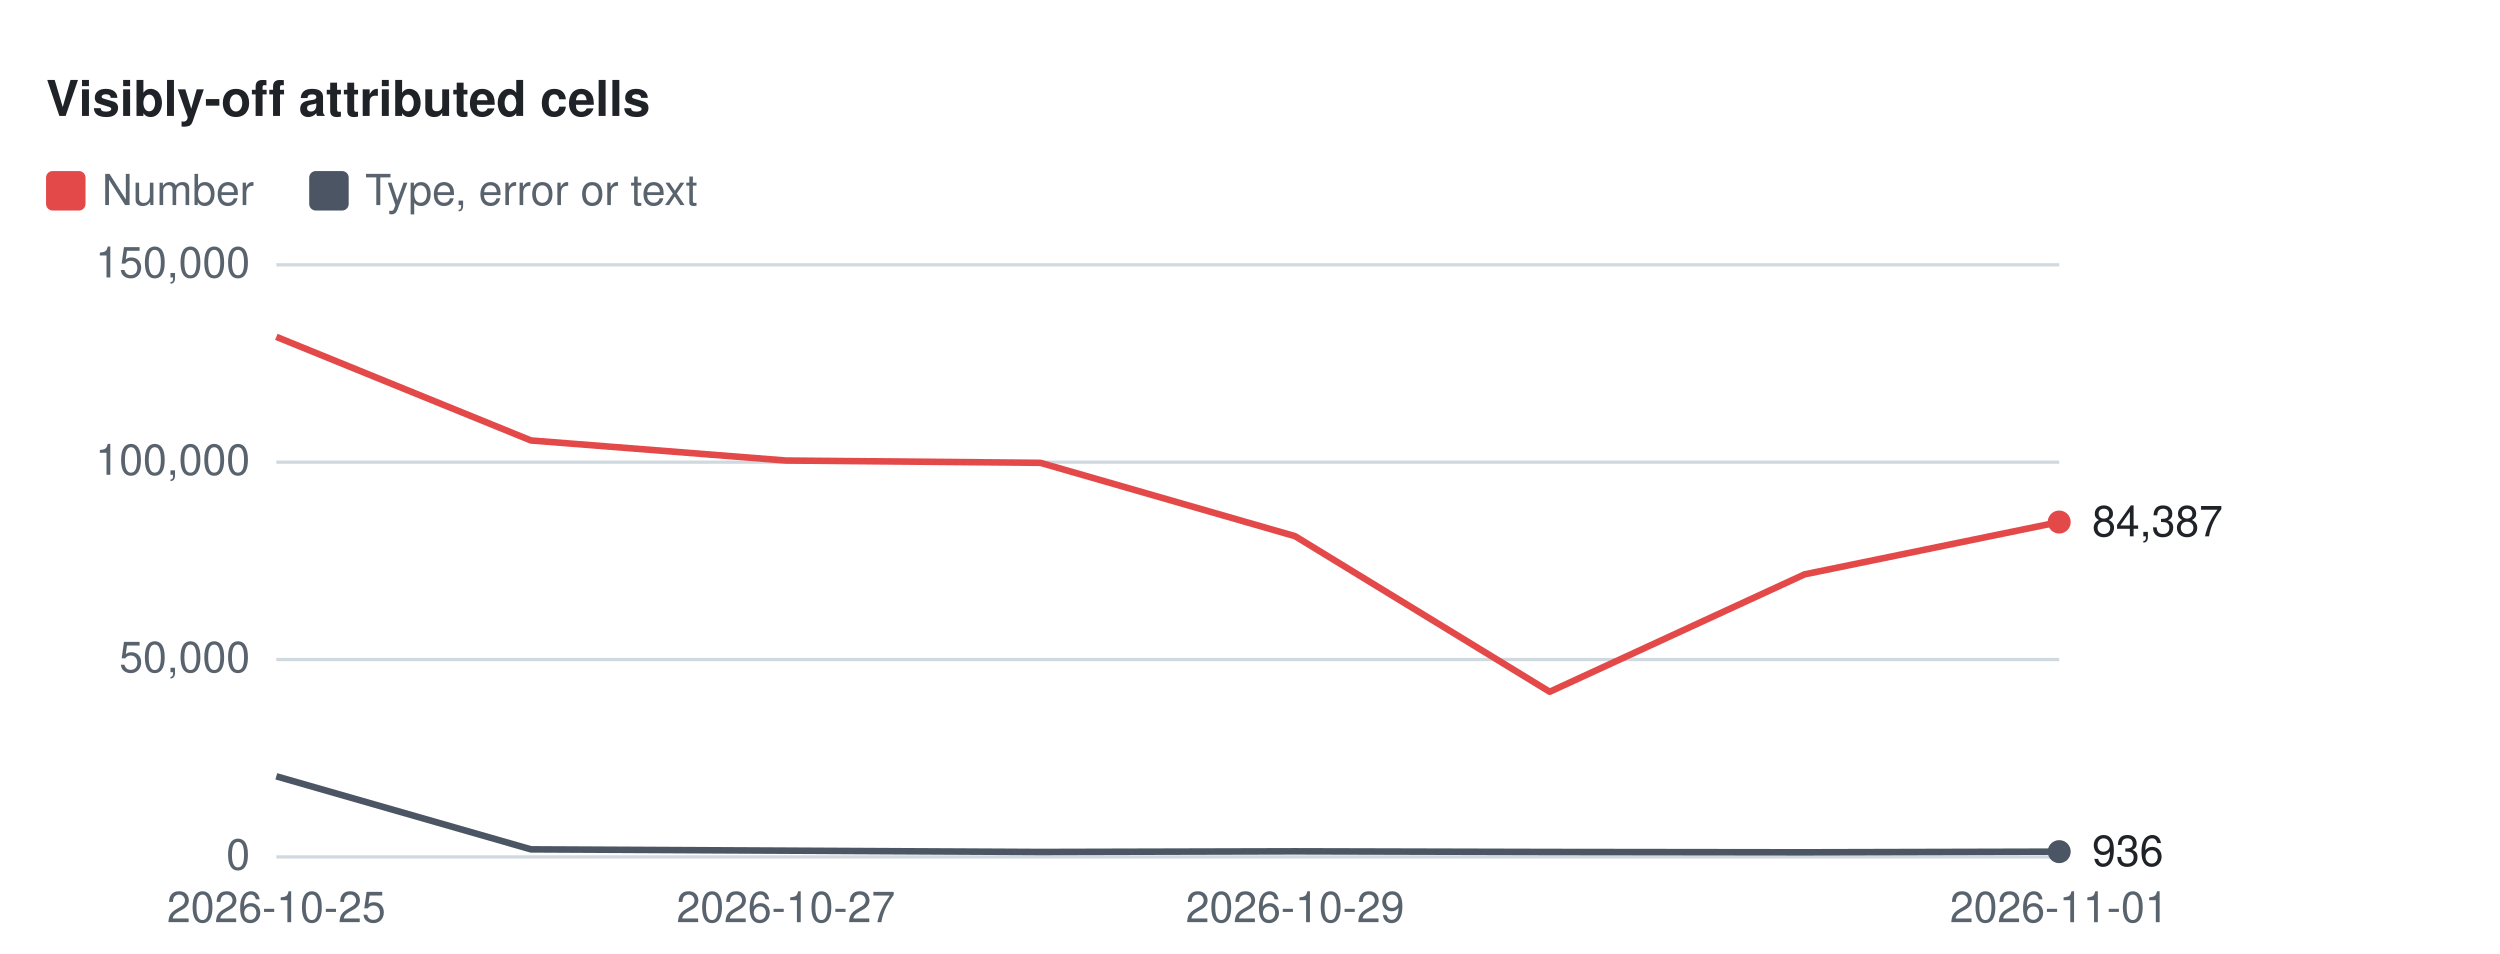
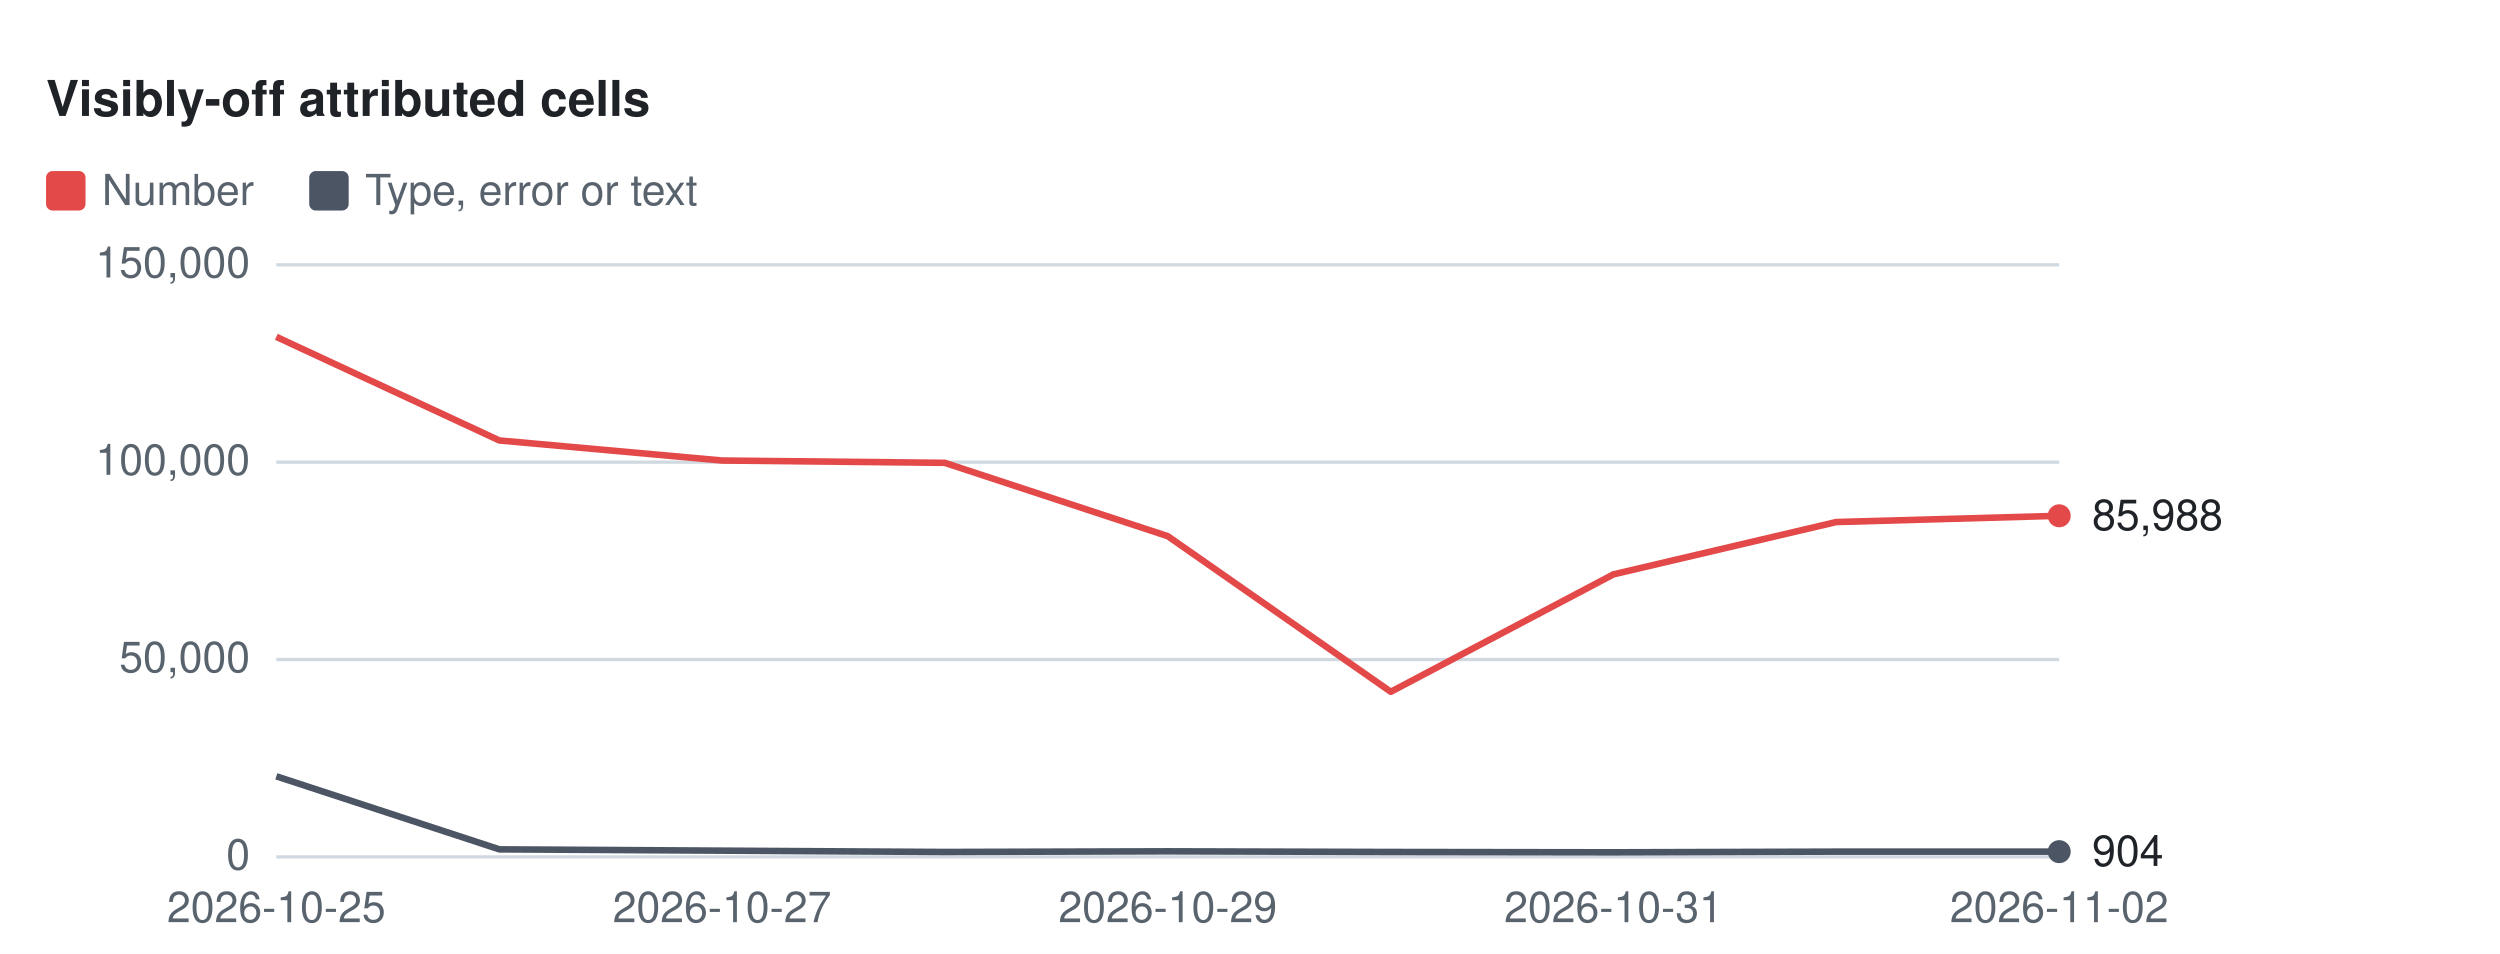
<svg xmlns="http://www.w3.org/2000/svg" width="760" height="290" viewBox="0 0 760 290" role="img" aria-labelledby="t d">
  <style>text{font-family:system-ui,-apple-system,'Segoe UI',Helvetica,Arial,sans-serif;font-size:13px}.title{font-size:15px;font-weight:600}.num{font-variant-numeric:tabular-nums}.bg{fill:#ffffff}.ink{fill:#1f2328}.muted{fill:#59636e}.grid{fill:#d1d9e0}.b-numeric{fill:#e34948}.b-other{fill:#4b5563}.s-numeric{stroke:#e34948}.s-other{stroke:#4b5563}@media (prefers-color-scheme: dark){.bg{fill:#0d1117}.ink{fill:#f0f6fc}.muted{fill:#9198a1}.grid{fill:#3d444d}.b-numeric{fill:#e66767}.b-other{fill:#9ca3af}.s-numeric{stroke:#e66767}.s-other{stroke:#9ca3af}}</style>
  <rect class="bg" fill="#ffffff" x="0" y="0" width="760" height="290" />
  <g transform="translate(14,14)">
    <text x="0.0" y="16.0" class="ink title" fill="#1f2328" text-anchor="start" dominant-baseline="middle">Visibly-off attributed cells</text>
    <rect class="b-numeric" fill="#e34948" x="0.0" y="38" width="12" height="12" rx="2" />
    <text x="17.0" y="44.0" class="muted" fill="#59636e" text-anchor="start" dominant-baseline="middle">Number</text>
    <rect class="b-other" fill="#4b5563" x="80.0" y="38" width="12" height="12" rx="2" />
    <text x="97.0" y="44.0" class="muted" fill="#59636e" text-anchor="start" dominant-baseline="middle">Type, error or text</text>
    <rect class="grid" fill="#d1d9e0" x="70" y="246.0" width="542" height="1" />
    <text x="62.0" y="246.0" class="muted num" fill="#59636e" text-anchor="end" dominant-baseline="middle">0</text>
    <rect class="grid" fill="#d1d9e0" x="70" y="186.0" width="542" height="1" />
    <text x="62.0" y="186.0" class="muted num" fill="#59636e" text-anchor="end" dominant-baseline="middle">50,000</text>
    <rect class="grid" fill="#d1d9e0" x="70" y="126.0" width="542" height="1" />
    <text x="62.0" y="126.0" class="muted num" fill="#59636e" text-anchor="end" dominant-baseline="middle">100,000</text>
    <rect class="grid" fill="#d1d9e0" x="70" y="66.0" width="542" height="1" />
    <text x="62.0" y="66.0" class="muted num" fill="#59636e" text-anchor="end" dominant-baseline="middle">150,000</text>
    <text x="70.0" y="262.0" class="muted num" fill="#59636e" text-anchor="middle" dominant-baseline="middle">2026-10-25</text>
-     <text x="224.9" y="262.0" class="muted num" fill="#59636e" text-anchor="middle" dominant-baseline="middle">2026-10-27</text>
-     <text x="379.7" y="262.0" class="muted num" fill="#59636e" text-anchor="middle" dominant-baseline="middle">2026-10-29</text>
-     <text x="612.0" y="262.0" class="muted num" fill="#59636e" text-anchor="middle" dominant-baseline="middle">2026-11-01</text>
-     <polyline class="s-numeric" stroke="#e34948" fill="none" stroke-width="2" stroke-linejoin="round" points="70.0,88.4 147.4,119.9 224.9,126.0 302.3,126.7 379.7,149.0 457.1,196.3 534.6,160.6 612.0,144.7" />
-     <circle class="b-numeric" fill="#e34948" cx="612.0" cy="144.7" r="3.5" />
-     <polyline class="s-other" stroke="#4b5563" fill="none" stroke-width="2" stroke-linejoin="round" points="70.0,222.0 147.4,244.2 224.9,244.6 302.3,245.0 379.7,244.8 457.1,245.0 534.6,245.1 612.0,244.9" />
+     <text x="205.5" y="262.0" class="muted num" fill="#59636e" text-anchor="middle" dominant-baseline="middle">2026-10-27</text>
+     <text x="341.0" y="262.0" class="muted num" fill="#59636e" text-anchor="middle" dominant-baseline="middle">2026-10-29</text>
+     <text x="476.5" y="262.0" class="muted num" fill="#59636e" text-anchor="middle" dominant-baseline="middle">2026-10-31</text>
+     <text x="612.0" y="262.0" class="muted num" fill="#59636e" text-anchor="middle" dominant-baseline="middle">2026-11-02</text>
+     <polyline class="s-numeric" stroke="#e34948" fill="none" stroke-width="2" stroke-linejoin="round" points="70.0,88.4 137.8,119.9 205.5,126.0 273.2,126.7 341.0,149.0 408.8,196.3 476.5,160.6 544.2,144.7 612.0,142.8" />
+     <circle class="b-numeric" fill="#e34948" cx="612.0" cy="142.8" r="3.5" />
+     <polyline class="s-other" stroke="#4b5563" fill="none" stroke-width="2" stroke-linejoin="round" points="70.0,222.0 137.8,244.2 205.5,244.6 273.2,245.0 341.0,244.8 408.8,245.0 476.5,245.1 544.2,244.9 612.0,244.9" />
    <circle class="b-other" fill="#4b5563" cx="612.0" cy="244.9" r="3.5" />
-     <text x="622.0" y="144.7" class="ink num" fill="#1f2328" text-anchor="start" dominant-baseline="middle">84,387</text>
-     <text x="622.0" y="244.9" class="ink num" fill="#1f2328" text-anchor="start" dominant-baseline="middle">936</text>
+     <text x="622.0" y="142.8" class="ink num" fill="#1f2328" text-anchor="start" dominant-baseline="middle">85,988</text>
+     <text x="622.0" y="244.9" class="ink num" fill="#1f2328" text-anchor="start" dominant-baseline="middle">904</text>
  </g>
</svg>
